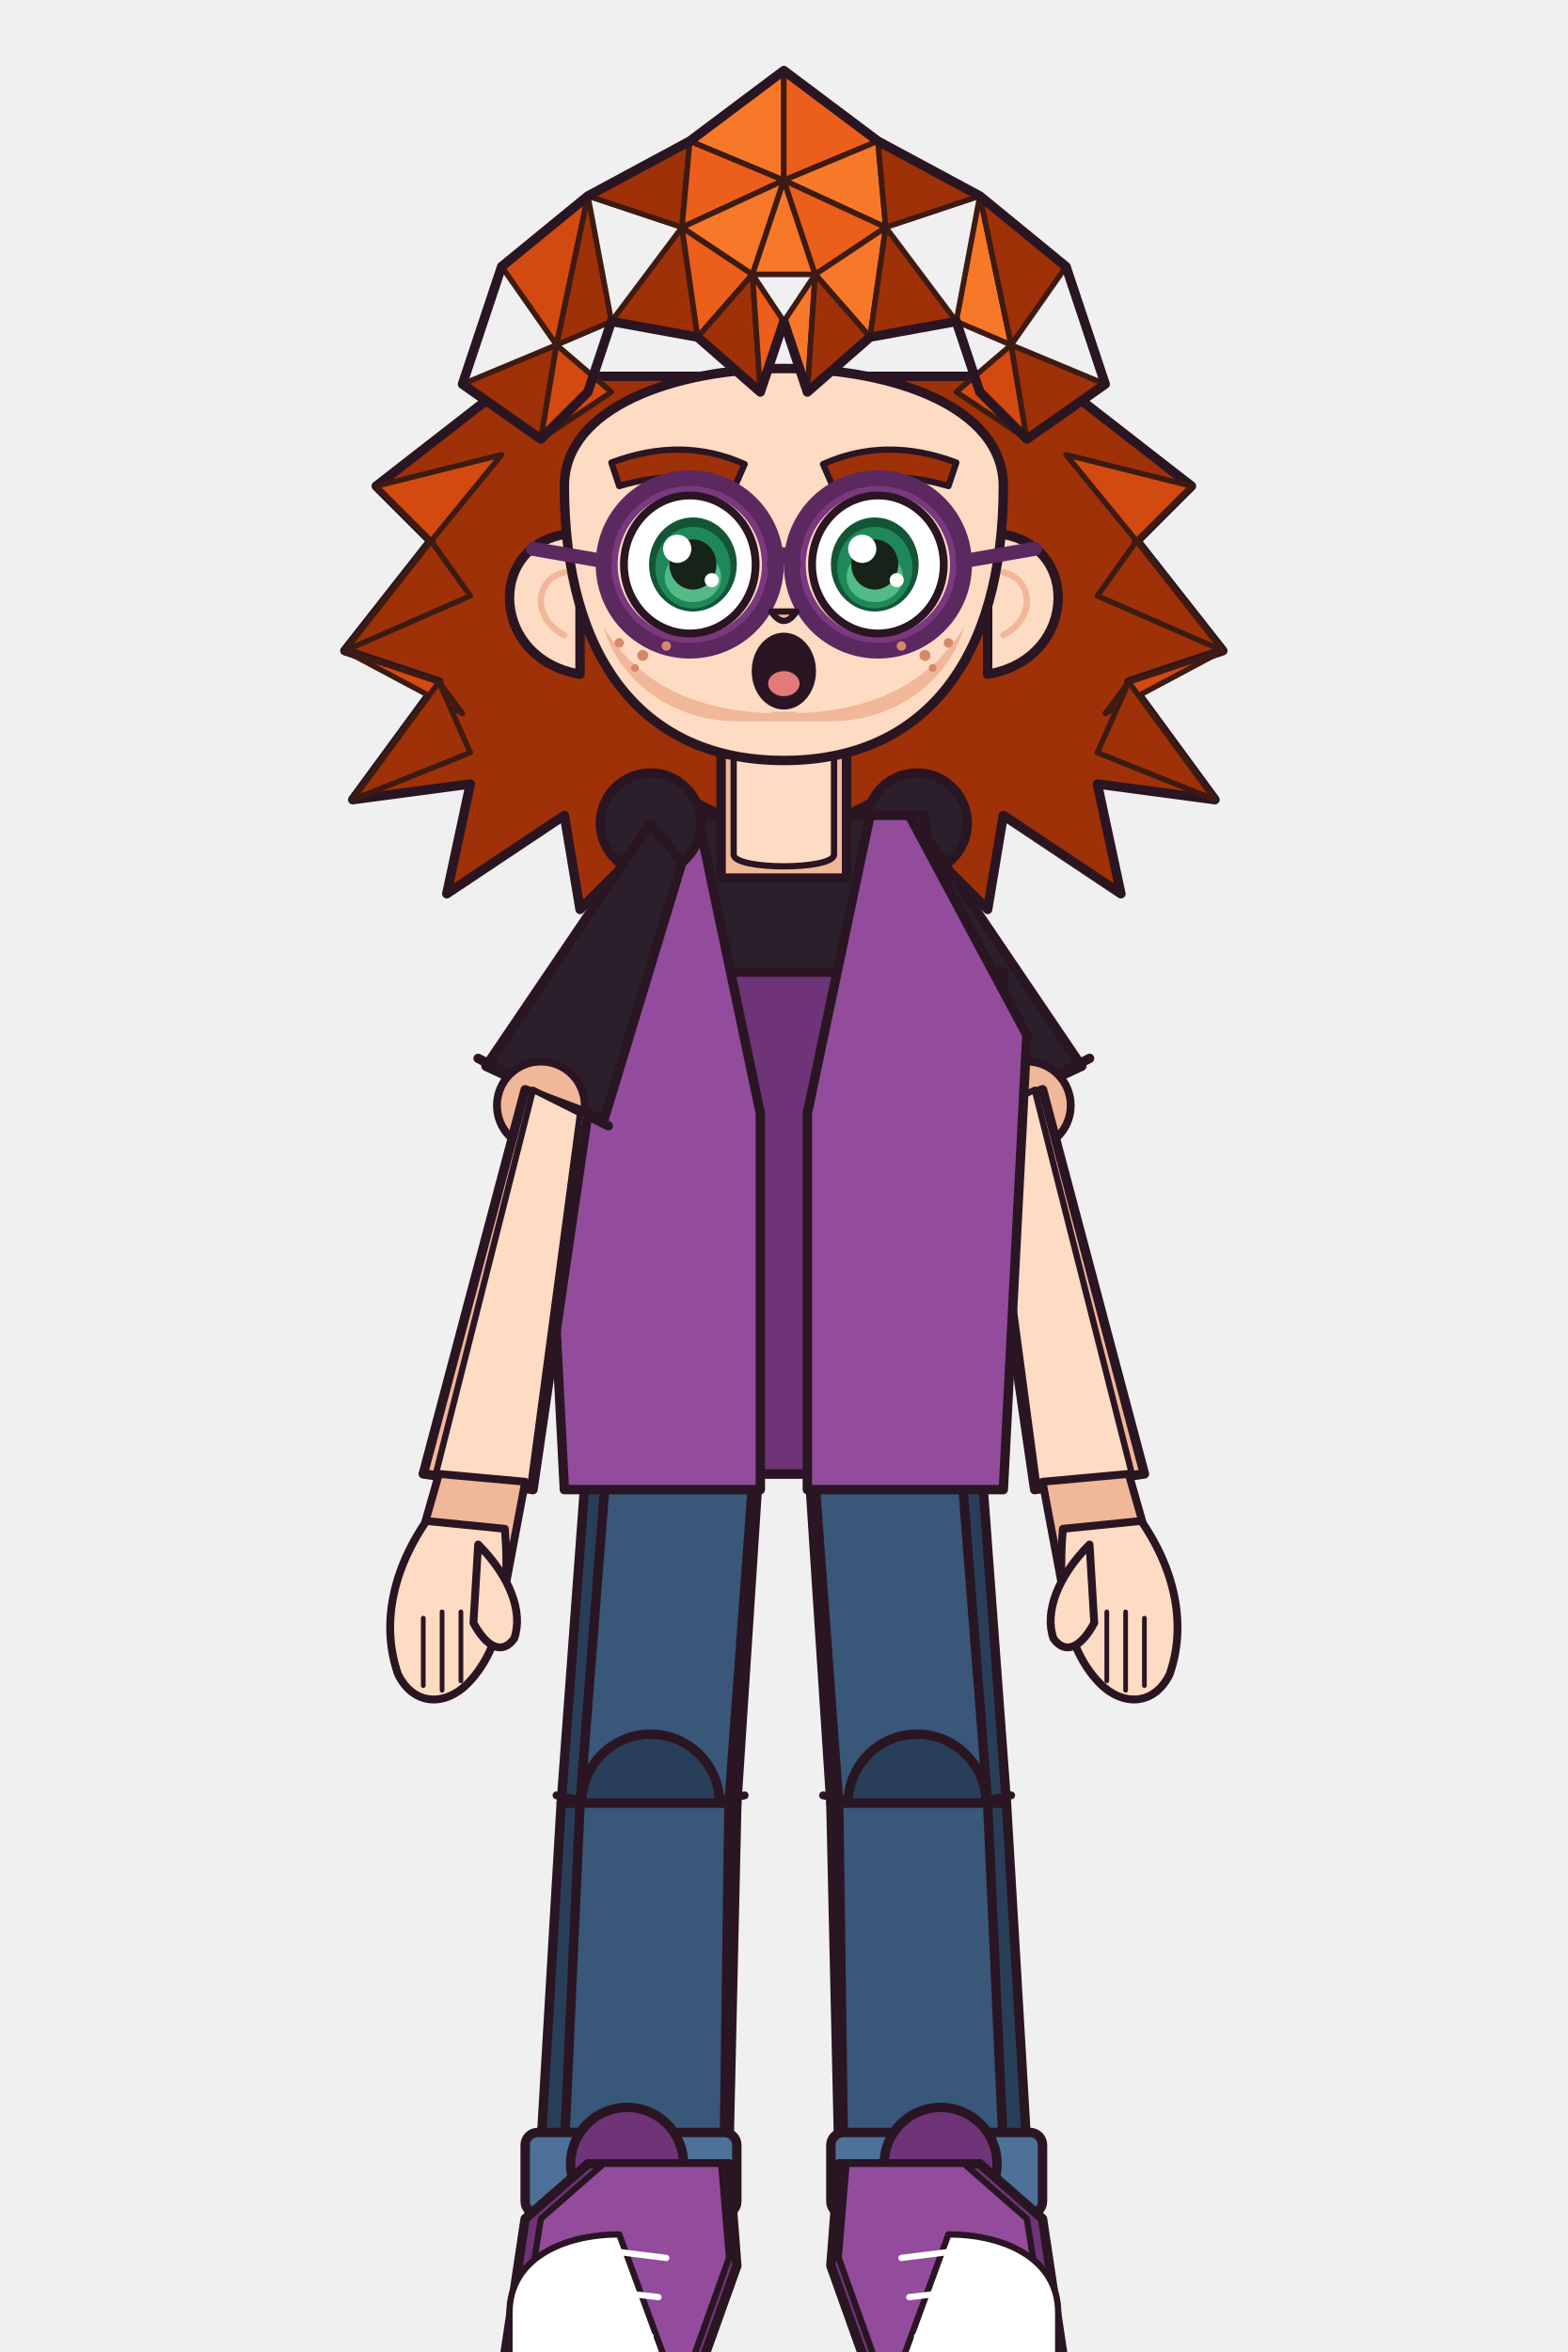
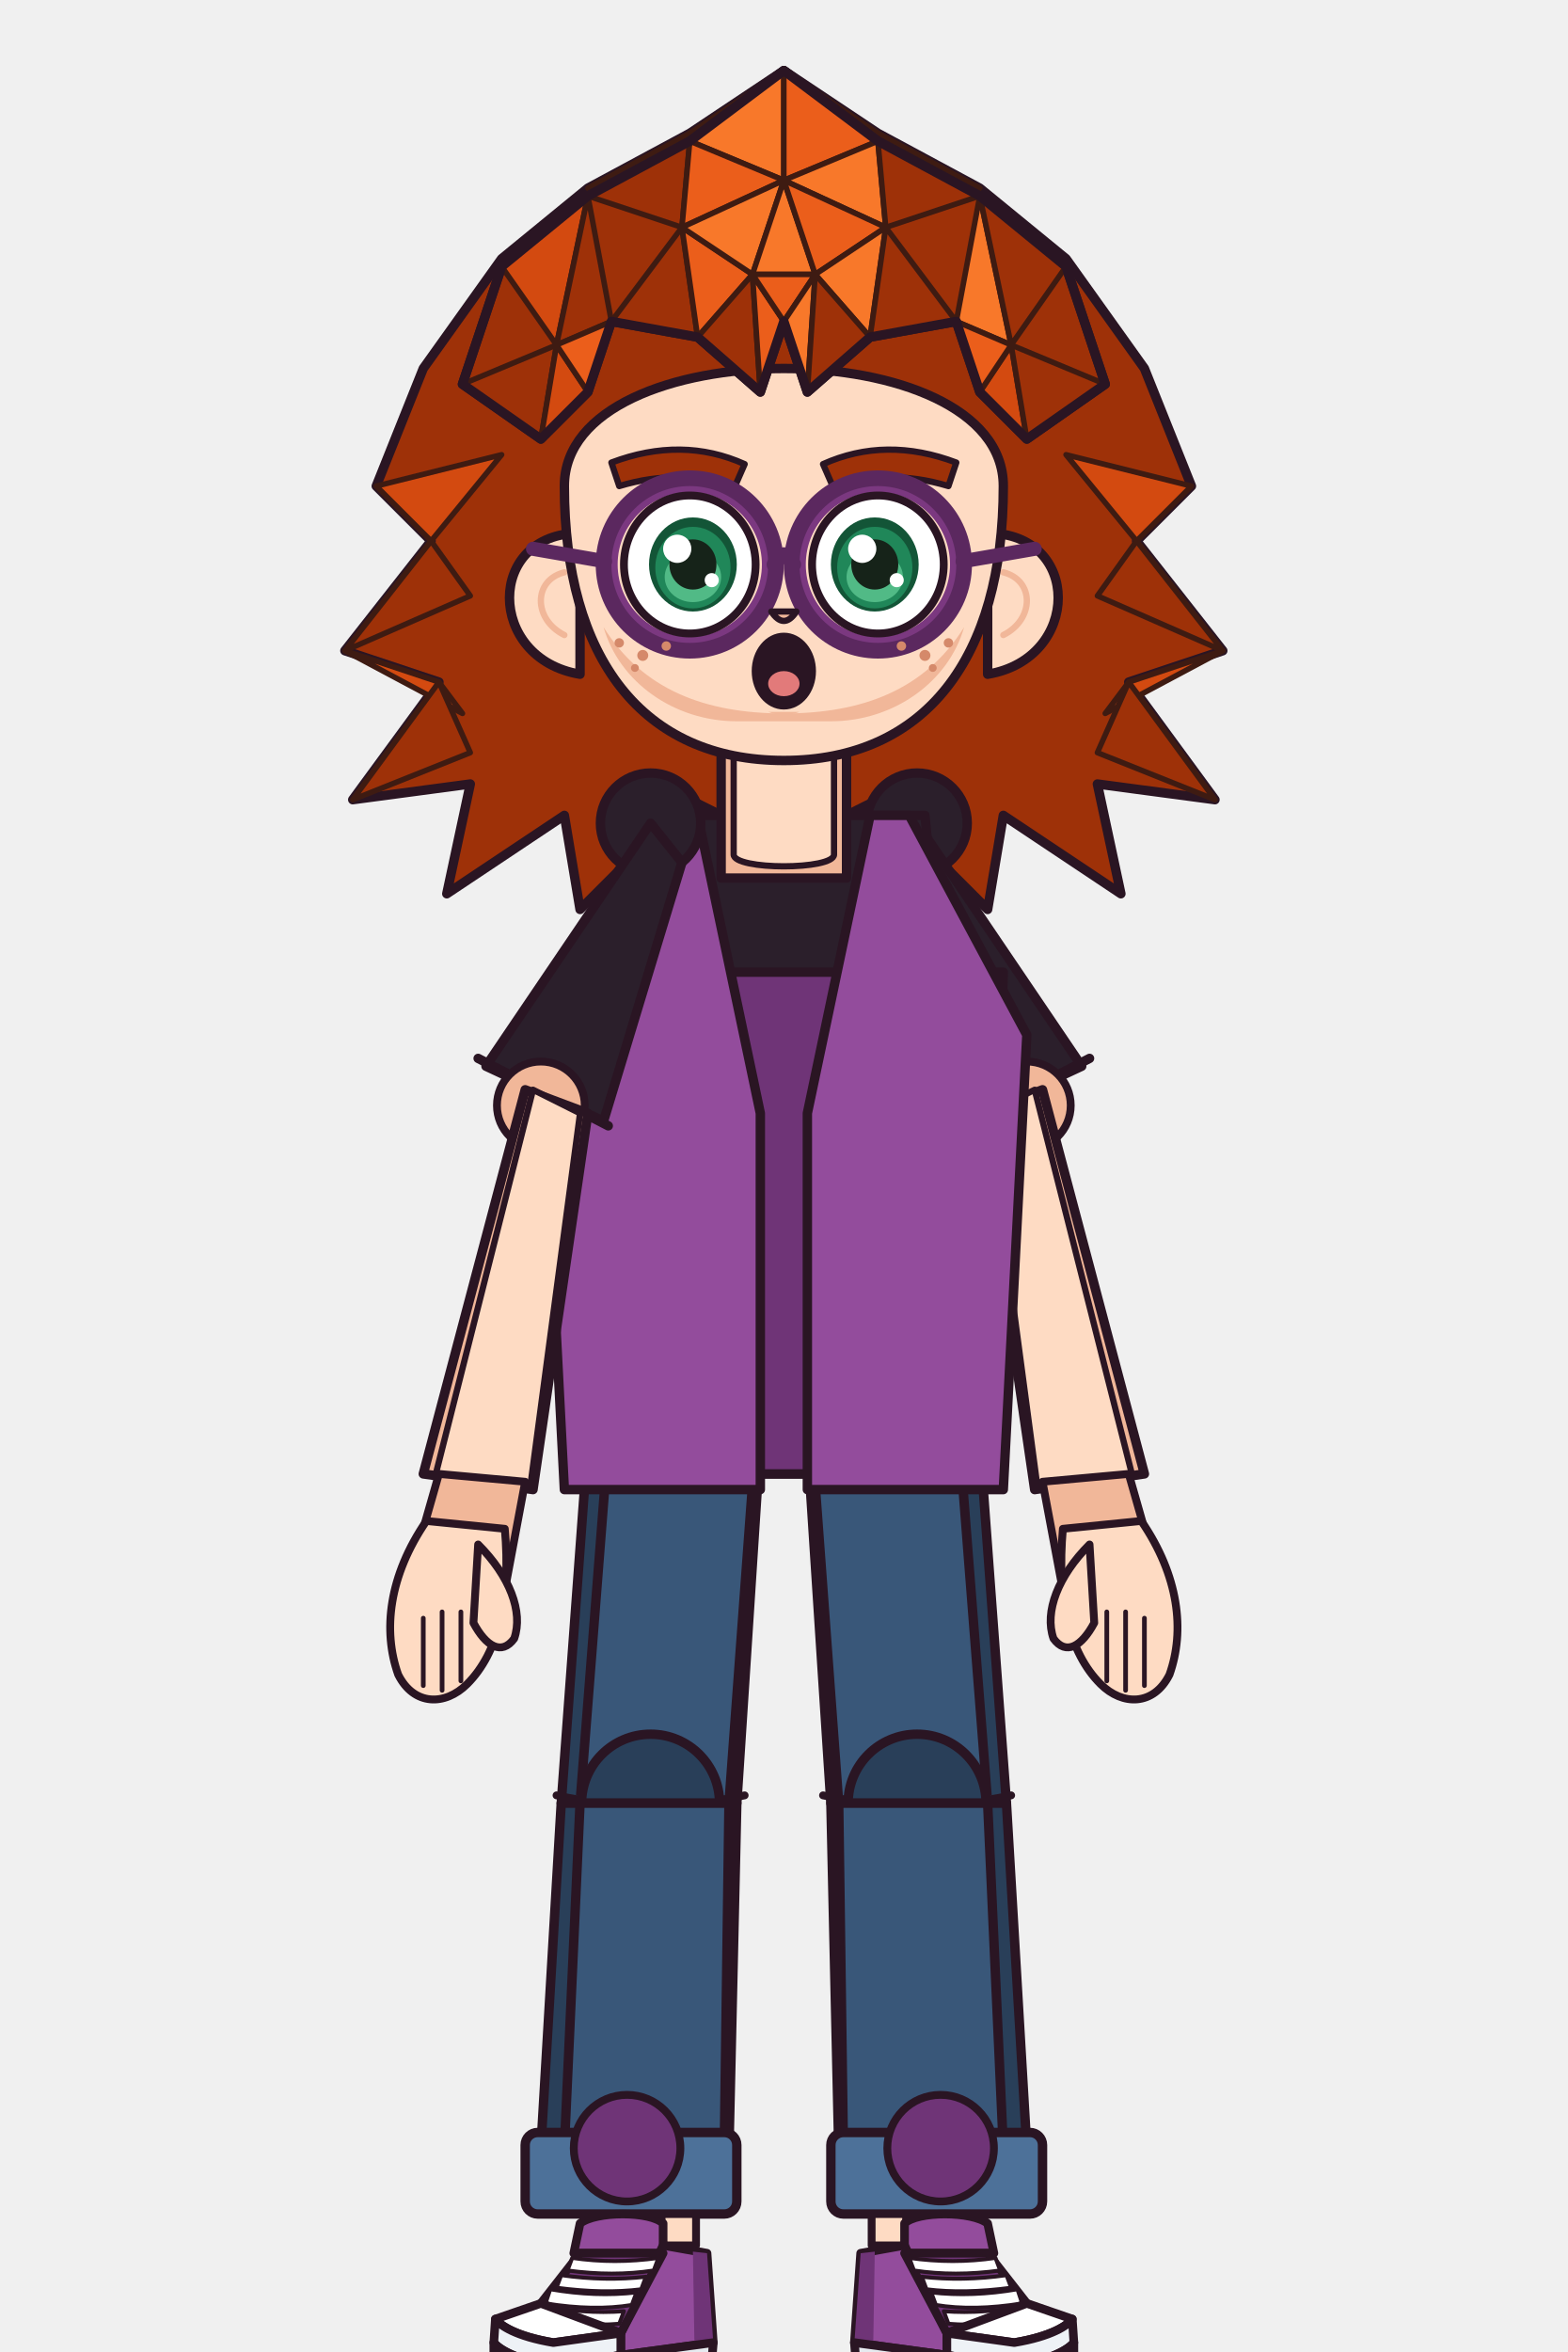
<svg xmlns="http://www.w3.org/2000/svg" viewBox="0 0 1000 1500" width="1000" height="1500">
  <rect width="1000" height="1500" fill="none" />
  <g id="character_root">
    <g id="fk_head_back" transform="rotate(0.0, 500, 520)">
      <g id="layer_head_back">
-         <path fill="#9e3108" stroke="#2a1523" stroke-width="6" stroke-linecap="round" stroke-linejoin="round" d="M330 240 L240 310 L275 345 L220 415 L280 435 L225 510 L300 500 L285 570 L360 520 L370 580 L440 510 L500 540 L560 510 L630 580 L640 520 L715 570 L700 500 L775 510 L720 435 L780 415 L725 345 L760 310 L670 240 Z" />
+         <path fill="#9e3108" stroke="#2a1523" stroke-width="6" stroke-linecap="round" stroke-linejoin="round" d="M500 45 L440 85 L375 120 L320 165 L270 235 L240 310 L275 345 L220 415 L280 435 L225 510 L300 500 L285 570 L360 520 L370 580 L440 510 L500 540 L560 510 L630 580 L640 520 L715 570 L700 500 L775 510 L720 435 L780 415 L725 345 L760 310 L730 235 L680 165 L625 120 L560 85 Z" />
        <polygon points="240,310 275,345 320,290" fill="#d34a10" stroke="#3e1b12" stroke-width="3.5" stroke-linejoin="round" />
        <polygon points="275,345 220,415 300,380" fill="#9e3108" stroke="#3e1b12" stroke-width="3.5" stroke-linejoin="round" />
        <polygon points="220,415 280,435 295,455" fill="#d34a10" stroke="#3e1b12" stroke-width="3.5" stroke-linejoin="round" />
        <polygon points="280,435 225,510 300,480" fill="#9e3108" stroke="#3e1b12" stroke-width="3.5" stroke-linejoin="round" />
        <polygon points="760,310 725,345 680,290" fill="#d34a10" stroke="#3e1b12" stroke-width="3.5" stroke-linejoin="round" />
        <polygon points="725,345 780,415 700,380" fill="#9e3108" stroke="#3e1b12" stroke-width="3.5" stroke-linejoin="round" />
        <polygon points="780,415 720,435 705,455" fill="#d34a10" stroke="#3e1b12" stroke-width="3.5" stroke-linejoin="round" />
        <polygon points="720,435 775,510 700,480" fill="#9e3108" stroke="#3e1b12" stroke-width="3.5" stroke-linejoin="round" />
+         <polygon points="500,45 440,85 500,140" fill="#eb5e1b" stroke="#3e1b12" stroke-width="3.5" stroke-linejoin="round" />
+         <polygon points="500,45 500,140 560,85" fill="#f8782a" stroke="#3e1b12" stroke-width="3.5" stroke-linejoin="round" />
+         <polygon points="440,85 375,120 440,165" fill="#9e3108" stroke="#3e1b12" stroke-width="3.5" stroke-linejoin="round" />
+         <polygon points="440,85 440,165 500,140" fill="#d34a10" stroke="#3e1b12" stroke-width="3.5" stroke-linejoin="round" />
+         <polygon points="560,85 500,140 560,165" fill="#d34a10" stroke="#3e1b12" stroke-width="3.5" stroke-linejoin="round" />
+         <polygon points="560,85 625,120 560,165" fill="#9e3108" stroke="#3e1b12" stroke-width="3.5" stroke-linejoin="round" />
      </g>
    </g>
    <g id="fk_leg_r" transform="rotate(0.0, 565, 930)">
      <g id="layer_leg_upper_right">
        <circle cx="565" cy="930" r="48" fill="#293f59" stroke="#2a1523" stroke-width="6" />
        <path fill="#293f59" stroke="#2a1523" stroke-width="6" stroke-linecap="round" stroke-linejoin="round" d="M515 920 L530 1150 L642 1150 L625 920 Z" />
        <path fill="#395779" stroke="#2a1523" stroke-width="6" stroke-linecap="round" stroke-linejoin="round" d="M518 920 L535 1150 L630 1150 L612 920 Z" />
        <path fill="#293f59" stroke="#2a1523" stroke-width="5" stroke-linecap="round" d="M525 1145 Q585 1158 645 1145" />
      </g>
      <g id="fk_leg_lower_r" transform="rotate(0.0, 585, 1150)">
        <g id="layer_leg_lower_right">
          <circle cx="585" cy="1150" r="44" fill="#293f59" stroke="#2a1523" stroke-width="6" />
          <path fill="#293f59" stroke="#2a1523" stroke-width="6" stroke-linecap="round" stroke-linejoin="round" d="M530 1150 L535 1370 L655 1370 L642 1150 Z" />
          <path fill="#395779" stroke="#2a1523" stroke-width="6" stroke-linecap="round" stroke-linejoin="round" d="M535 1150 L538 1370 L640 1370 L630 1150 Z" />
          <rect x="530" y="1360" width="135" height="52" rx="8" fill="#4d7199" stroke="#2a1523" stroke-width="6" />
        </g>
        <g id="fk_shoe_r" transform="rotate(0.0, 600, 1380)">
          <g id="layer_shoe_right">
-             <circle cx="600" cy="1380" r="36" fill="#6f3477" stroke="#2a1523" stroke-width="6" />
-             <path fill="#6f3477" stroke="#2a1523" stroke-width="6" stroke-linecap="round" stroke-linejoin="round" d="M665 1415 L625 1380 L535 1380 L530 1445 L555 1515 L680 1515 Z" />
-             <path fill="#934c9c" stroke="#2a1523" stroke-width="4" stroke-linecap="round" stroke-linejoin="round" d="M655 1415 L615 1380 L540 1380 L535 1440 L560 1510 L670 1510 Z" />
-             <path fill="#ffffff" stroke="#2a1523" stroke-width="4" stroke-linecap="round" stroke-linejoin="round" d="M675 1515 L675 1475 C675 1440 640 1425 605 1425 L572 1515 Z" />
-             <line x1="615" y1="1435" x2="575" y2="1440" stroke="#ffffff" stroke-width="4" stroke-linecap="round" />
-             <line x1="622" y1="1460" x2="580" y2="1465" stroke="#ffffff" stroke-width="4" stroke-linecap="round" />
-             <line x1="632" y1="1485" x2="585" y2="1490" stroke="#ffffff" stroke-width="4" stroke-linecap="round" />
-             <path fill="#f0e8f2" stroke="#2a1523" stroke-width="6" stroke-linecap="round" stroke-linejoin="round" d="M685 1510 L555 1510 C545 1510 540 1525 545 1545 L685 1545 C695 1545 695 1510 685 1510 Z" />
+             <circle cx="600" cy="1370" r="34" fill="#6f3477" stroke="#2a1523" stroke-width="5" />
+             <path fill="#fedbc3" stroke="#2a1523" stroke-width="5" stroke-linecap="round" stroke-linejoin="round" d="M578 1412 L556 1412 L556 1432 L578 1432 Z" />
+             <path fill="#934c9c" stroke="#2a1523" stroke-width="5.5" stroke-linecap="round" stroke-linejoin="round" d="M630 1418 C620 1410 585 1410 577 1418 L577 1437 L634 1437 Z" />
+             <path fill="#934c9c" stroke="#2a1523" stroke-width="5.5" stroke-linecap="round" stroke-linejoin="round" d="M577 1432 L549 1437 L545 1494 L604 1502 L604 1488 Z" />
+             <path fill="#6f3477" d="M558 1436 L549 1437 L545 1494 L557 1497 Z" />
+             <path fill="#6f3477" stroke="#2a1523" stroke-width="5.5" stroke-linecap="round" stroke-linejoin="round" d="M630 1437 L577 1437 L604 1488 L655 1469 Z" />
+             <path fill="#ffffff" stroke="#2a1523" stroke-width="2.5" stroke-linejoin="round" d="M635 1440 Q608 1444 580 1440 L583 1448 Q609 1452 638 1448 Z" />
+             <path fill="#ffffff" stroke="#2a1523" stroke-width="2.5" stroke-linejoin="round" d="M642 1451 Q614 1455 588 1452 L591 1460 Q615 1463 645 1459 Z" />
+             <path fill="#ffffff" stroke="#2a1523" stroke-width="2.5" stroke-linejoin="round" d="M649 1460 Q620 1465 594 1462 L597 1470 Q621 1474 652 1469 Z" />
+             <path fill="#ffffff" stroke="#2a1523" stroke-width="2.5" stroke-linejoin="round" d="M656 1470 Q628 1476 602 1474 L605 1482 Q629 1484 659 1478 Z" />
+             <path fill="#ffffff" stroke="#2a1523" stroke-width="5.5" stroke-linecap="round" stroke-linejoin="round" d="M655 1469 L604 1488 L647 1494 C671 1490 681 1483 684 1479 Z" />
+             <path fill="#eef2f6" stroke="#2a1523" stroke-width="5.5" stroke-linecap="round" stroke-linejoin="round" d="M684 1479 C681 1483 671 1490 647 1494 L604 1488 L604 1502 L647 1509 C671 1505 682 1498 685 1494 Z" />
+             <path fill="#f0e8f2" stroke="#2a1523" stroke-width="5.5" stroke-linecap="round" stroke-linejoin="round" d="M685 1494 C682 1498 671 1505 647 1509 L604 1502 L604 1526 L655 1533 C674 1530 684 1520 685 1508 Z" />
+             <path fill="#e6eaef" stroke="#2a1523" stroke-width="5.5" stroke-linecap="round" stroke-linejoin="round" d="M604 1502 L545 1494 L546 1506 L590 1530 L604 1526 Z" />
+             <line x1="604" y1="1502" x2="604" y2="1526" stroke="#2a1523" stroke-width="4.5" stroke-linecap="round" />
          </g>
        </g>
      </g>
    </g>
    <g id="fk_leg_l" transform="rotate(0.0, 435, 930)">
      <g id="layer_leg_upper_left">
        <circle cx="435" cy="930" r="48" fill="#293f59" stroke="#2a1523" stroke-width="6" />
        <path fill="#293f59" stroke="#2a1523" stroke-width="6" stroke-linecap="round" stroke-linejoin="round" d="M375 920 L358 1150 L470 1150 L485 920 Z" />
        <path fill="#395779" stroke="#2a1523" stroke-width="6" stroke-linecap="round" stroke-linejoin="round" d="M388 920 L370 1150 L465 1150 L482 920 Z" />
        <path fill="#293f59" stroke="#2a1523" stroke-width="5" stroke-linecap="round" d="M355 1145 Q415 1158 475 1145" />
      </g>
      <g id="fk_leg_lower_l" transform="rotate(0.0, 415, 1150)">
        <g id="layer_leg_lower_left">
          <circle cx="415" cy="1150" r="44" fill="#293f59" stroke="#2a1523" stroke-width="6" />
          <path fill="#293f59" stroke="#2a1523" stroke-width="6" stroke-linecap="round" stroke-linejoin="round" d="M358 1150 L345 1370 L465 1370 L470 1150 Z" />
          <path fill="#395779" stroke="#2a1523" stroke-width="6" stroke-linecap="round" stroke-linejoin="round" d="M370 1150 L360 1370 L462 1370 L465 1150 Z" />
          <rect x="335" y="1360" width="135" height="52" rx="8" fill="#4d7199" stroke="#2a1523" stroke-width="6" />
        </g>
        <g id="fk_shoe_l" transform="rotate(0.0, 400, 1380)">
          <g id="layer_shoe_left">
-             <circle cx="400" cy="1380" r="36" fill="#6f3477" stroke="#2a1523" stroke-width="6" />
-             <path fill="#6f3477" stroke="#2a1523" stroke-width="6" stroke-linecap="round" stroke-linejoin="round" d="M335 1415 L375 1380 L465 1380 L470 1445 L445 1515 L320 1515 Z" />
-             <path fill="#934c9c" stroke="#2a1523" stroke-width="4" stroke-linecap="round" stroke-linejoin="round" d="M345 1415 L385 1380 L460 1380 L465 1440 L440 1510 L330 1510 Z" />
-             <path fill="#ffffff" stroke="#2a1523" stroke-width="4" stroke-linecap="round" stroke-linejoin="round" d="M325 1515 L325 1475 C325 1440 360 1425 395 1425 L428 1515 Z" />
-             <line x1="385" y1="1435" x2="425" y2="1440" stroke="#ffffff" stroke-width="4" stroke-linecap="round" />
-             <line x1="378" y1="1460" x2="420" y2="1465" stroke="#ffffff" stroke-width="4" stroke-linecap="round" />
-             <line x1="368" y1="1485" x2="415" y2="1490" stroke="#ffffff" stroke-width="4" stroke-linecap="round" />
-             <path fill="#f0e8f2" stroke="#2a1523" stroke-width="6" stroke-linecap="round" stroke-linejoin="round" d="M315 1510 L445 1510 C455 1510 460 1525 455 1545 L315 1545 C305 1545 305 1510 315 1510 Z" />
+             <circle cx="400" cy="1370" r="34" fill="#6f3477" stroke="#2a1523" stroke-width="5" />
+             <path fill="#fedbc3" stroke="#2a1523" stroke-width="5" stroke-linecap="round" stroke-linejoin="round" d="M422 1412 L444 1412 L444 1432 L422 1432 Z" />
+             <path fill="#934c9c" stroke="#2a1523" stroke-width="5.5" stroke-linecap="round" stroke-linejoin="round" d="M370 1418 C380 1410 415 1410 423 1418 L423 1437 L366 1437 Z" />
+             <path fill="#934c9c" stroke="#2a1523" stroke-width="5.5" stroke-linecap="round" stroke-linejoin="round" d="M423 1432 L451 1437 L455 1494 L396 1502 L396 1488 Z" />
+             <path fill="#6f3477" d="M442 1436 L451 1437 L455 1494 L443 1497 Z" />
+             <path fill="#6f3477" stroke="#2a1523" stroke-width="5.5" stroke-linecap="round" stroke-linejoin="round" d="M370 1437 L423 1437 L396 1488 L345 1469 Z" />
+             <path fill="#ffffff" stroke="#2a1523" stroke-width="2.5" stroke-linejoin="round" d="M365 1440 Q392 1444 420 1440 L417 1448 Q391 1452 362 1448 Z" />
+             <path fill="#ffffff" stroke="#2a1523" stroke-width="2.5" stroke-linejoin="round" d="M358 1451 Q386 1455 412 1452 L409 1460 Q385 1463 355 1459 Z" />
+             <path fill="#ffffff" stroke="#2a1523" stroke-width="2.5" stroke-linejoin="round" d="M351 1460 Q380 1465 406 1462 L403 1470 Q379 1474 348 1469 Z" />
+             <path fill="#ffffff" stroke="#2a1523" stroke-width="2.5" stroke-linejoin="round" d="M344 1470 Q372 1476 398 1474 L395 1482 Q371 1484 341 1478 Z" />
+             <path fill="#ffffff" stroke="#2a1523" stroke-width="5.5" stroke-linecap="round" stroke-linejoin="round" d="M345 1469 L396 1488 L353 1494 C329 1490 319 1483 316 1479 Z" />
+             <path fill="#eef2f6" stroke="#2a1523" stroke-width="5.5" stroke-linecap="round" stroke-linejoin="round" d="M316 1479 C319 1483 329 1490 353 1494 L396 1488 L396 1502 L353 1509 C329 1505 318 1498 315 1494 Z" />
+             <path fill="#f0e8f2" stroke="#2a1523" stroke-width="5.5" stroke-linecap="round" stroke-linejoin="round" d="M315 1494 C318 1498 329 1505 353 1509 L396 1502 L396 1526 L345 1533 C326 1530 316 1520 315 1508 Z" />
+             <path fill="#e6eaef" stroke="#2a1523" stroke-width="5.5" stroke-linecap="round" stroke-linejoin="round" d="M396 1502 L455 1494 L454 1506 L410 1530 L396 1526 Z" />
+             <line x1="396" y1="1502" x2="396" y2="1526" stroke="#2a1523" stroke-width="4.5" stroke-linecap="round" />
          </g>
        </g>
      </g>
    </g>
    <g id="fk_arm_r" transform="rotate(0.0, 585, 525)">
      <g id="layer_arm_upper_right">
        <circle cx="585" cy="525" r="32" fill="#2b1f2b" stroke="#2a1523" stroke-width="6" />
        <path fill="#2b1f2b" stroke="#2a1523" stroke-width="6" stroke-linecap="round" stroke-linejoin="round" d="M585 525 L690 680 L615 715 L565 550 Z" />
        <path fill="#2b1f2b" stroke="#2a1523" stroke-width="6" stroke-linecap="round" stroke-linejoin="round" d="M695 675 L612 718" />
      </g>
      <g id="fk_arm_lower_r" transform="rotate(0.0, 655, 705)">
        <g id="layer_arm_lower_right">
          <circle cx="655" cy="705" r="28" fill="#f1b799" stroke="#2a1523" stroke-width="5" />
          <path fill="#f1b799" stroke="#2a1523" stroke-width="6" stroke-linecap="round" stroke-linejoin="round" d="M665 695 L730 940 L660 950 L625 710 Z" />
          <path fill="#fedbc3" stroke="#2a1523" stroke-width="4" stroke-linecap="round" stroke-linejoin="round" d="M660 695 L722 940 L662 950 L630 710 Z" />
          <g id="girl_hand_r">
            <path fill="#f1b799" stroke="#2a1523" stroke-width="5" stroke-linecap="round" stroke-linejoin="round" d="M720 940 L740 1010 L680 1025 L665 945 Z" />
            <path fill="#fedbc3" stroke="#2a1523" stroke-width="5" stroke-linecap="round" stroke-linejoin="round" d="M728 970 C752 1005 756 1040 746 1068 C736 1088 716 1088 702 1074 C682 1054 674 1020 678 975 Z" />
            <path fill="#fedbc3" stroke="#2a1523" stroke-width="5" stroke-linecap="round" stroke-linejoin="round" d="M695 985 C675 1005 666 1028 672 1045 C680 1056 690 1050 698 1035 Z" />
            <line x1="730" y1="1075" x2="730" y2="1032" stroke="#2a1523" stroke-width="3" stroke-linecap="round" />
            <line x1="718" y1="1078" x2="718" y2="1028" stroke="#2a1523" stroke-width="3" stroke-linecap="round" />
            <line x1="706" y1="1072" x2="706" y2="1028" stroke="#2a1523" stroke-width="3" stroke-linecap="round" />
          </g>
        </g>
      </g>
    </g>
    <g id="layer_torso">
      <path fill="#2b1f2b" stroke="#2a1523" stroke-width="6" stroke-linecap="round" stroke-linejoin="round" d="M410 520 L370 940 L630 940 L590 520 Z" />
      <path fill="#fedbc3" stroke="#2a1523" stroke-width="5" stroke-linecap="round" stroke-linejoin="round" d="M465 520 C475 550 525 550 535 520 Z" />
      <path fill="#6f3477" stroke="#2a1523" stroke-width="6" stroke-linecap="round" stroke-linejoin="round" d="M360 620 L370 940 L630 940 L640 620 Z" />
      <path fill="#934c9c" stroke="#2a1523" stroke-width="6" stroke-linecap="round" stroke-linejoin="round" d="M420 520 L345 660 L360 950 L485 950 L485 710 L445 520 Z" />
      <path fill="#934c9c" stroke="#2a1523" stroke-width="6" stroke-linecap="round" stroke-linejoin="round" d="M580 520 L655 660 L640 950 L515 950 L515 710 L555 520 Z" />
    </g>
    <g id="fk_head_base" transform="rotate(0.0, 500, 520)">
      <g id="layer_head_base">
        <path fill="#f1b799" stroke="#2a1523" stroke-width="6" stroke-linecap="round" stroke-linejoin="round" d="M460 450 L460 560 L540 560 L540 450 Z" />
        <path fill="#fedbc3" stroke="#2a1523" stroke-width="4" stroke-linecap="round" stroke-linejoin="round" d="M468 450 L468 545 C468 555 532 555 532 545 L532 450 Z" />
        <path fill="#fedbc3" stroke="#2a1523" stroke-width="6" stroke-linecap="round" stroke-linejoin="round" d="M370 340 C310 340 310 420 370 430 Z" />
        <path fill="none" stroke="#f1b799" stroke-width="4" stroke-linecap="round" d="M360 365 C340 370 340 395 360 405" />
        <path fill="#fedbc3" stroke="#2a1523" stroke-width="6" stroke-linecap="round" stroke-linejoin="round" d="M630 340 C690 340 690 420 630 430 Z" />
        <path fill="none" stroke="#f1b799" stroke-width="4" stroke-linecap="round" d="M640 365 C660 370 660 395 640 405" />
        <path fill="#fedbc3" stroke="#2a1523" stroke-width="6" stroke-linecap="round" stroke-linejoin="round" d="M360 310 C360 210 640 210 640 310 C640 420 590 485 500 485 C410 485 360 420 360 310 Z" />
        <path fill="#f1b799" d="M470 460 C430 460 395 435 385 400 C410 440 450 455 500 455 C550 455 590 440 615 400 C605 435 570 460 530 460 Z" />
        <path fill="#9e3108" stroke="#2a1523" stroke-width="4" stroke-linecap="round" stroke-linejoin="round" d="M390 295 Q435 278 475 296 L468 312 Q435 298 395 310 Z" />
        <path fill="#9e3108" stroke="#2a1523" stroke-width="4" stroke-linecap="round" stroke-linejoin="round" d="M610 295 Q565 278 525 296 L532 312 Q565 298 605 310 Z" />
        <circle cx="440" cy="360" r="54" fill="none" stroke="#5b285f" stroke-width="12" stroke-linecap="round" />
        <circle cx="440" cy="360" r="48" fill="none" stroke="#7b3880" stroke-width="4" />
        <circle cx="560" cy="360" r="54" fill="none" stroke="#5b285f" stroke-width="12" stroke-linecap="round" />
        <circle cx="560" cy="360" r="48" fill="none" stroke="#7b3880" stroke-width="4" />
        <path fill="none" stroke="#5b285f" stroke-width="10" stroke-linecap="round" d="M494 360 Q500 348 506 360" />
        <line x1="386" y1="358" x2="340" y2="350" stroke="#5b285f" stroke-width="9" stroke-linecap="round" />
        <line x1="614" y1="358" x2="660" y2="350" stroke="#5b285f" stroke-width="9" stroke-linecap="round" />
        <circle cx="395" cy="410" r="3" fill="#d5896a" />
        <circle cx="410" cy="418" r="3.5" fill="#d5896a" />
        <circle cx="425" cy="412" r="3" fill="#d5896a" />
        <circle cx="405" cy="426" r="2.5" fill="#d5896a" />
        <circle cx="605" cy="410" r="3" fill="#d5896a" />
        <circle cx="590" cy="418" r="3.5" fill="#d5896a" />
        <circle cx="575" cy="412" r="3" fill="#d5896a" />
        <circle cx="595" cy="426" r="2.5" fill="#d5896a" />
        <path fill="#f1b799" stroke="#2a1523" stroke-width="4" stroke-linecap="round" stroke-linejoin="round" d="M492 390 Q500 402 508 390 Z" />
+         <path fill="#9e3108" stroke="#2a1523" stroke-width="6" stroke-linecap="round" stroke-linejoin="round" d="M500 45 L440 90 L375 125 L320 170 L295 245 L345 280 L375 250 L390 205 L445 215 L485 250 L500 205 L515 250 L555 215 L610 205 L625 250 L655 280 L705 245 L680 170 L625 125 L560 90 Z" />
        <polygon points="500,45 440,90 500,115" fill="#f8782a" stroke="#3e1b12" stroke-width="3.5" stroke-linejoin="round" />
        <polygon points="500,45 500,115 560,90" fill="#eb5e1b" stroke="#3e1b12" stroke-width="3.5" stroke-linejoin="round" />
        <polygon points="440,90 375,125 435,145" fill="#9e3108" stroke="#3e1b12" stroke-width="3.5" stroke-linejoin="round" />
        <polygon points="440,90 435,145 500,115" fill="#eb5e1b" stroke="#3e1b12" stroke-width="3.5" stroke-linejoin="round" />
        <polygon points="560,90 500,115 565,145" fill="#f8782a" stroke="#3e1b12" stroke-width="3.5" stroke-linejoin="round" />
        <polygon points="560,90 625,125 565,145" fill="#9e3108" stroke="#3e1b12" stroke-width="3.5" stroke-linejoin="round" />
        <polygon points="435,145 390,205 445,215" fill="#9e3108" stroke="#3e1b12" stroke-width="3.5" stroke-linejoin="round" />
        <polygon points="435,145 445,215 480,175" fill="#eb5e1b" stroke="#3e1b12" stroke-width="3.5" stroke-linejoin="round" />
        <polygon points="500,115 435,145 480,175" fill="#f8782a" stroke="#3e1b12" stroke-width="3.5" stroke-linejoin="round" />
        <polygon points="500,115 480,175 520,175" fill="#f8782a" stroke="#3e1b12" stroke-width="3.5" stroke-linejoin="round" />
        <polygon points="500,115 520,175 565,145" fill="#eb5e1b" stroke="#3e1b12" stroke-width="3.5" stroke-linejoin="round" />
        <polygon points="565,145 520,175 555,215" fill="#f8782a" stroke="#3e1b12" stroke-width="3.5" stroke-linejoin="round" />
        <polygon points="565,145 555,215 610,205" fill="#9e3108" stroke="#3e1b12" stroke-width="3.5" stroke-linejoin="round" />
        <polygon points="480,175 445,215 485,250" fill="#9e3108" stroke="#3e1b12" stroke-width="3.5" stroke-linejoin="round" />
        <polygon points="480,175 485,250 500,205" fill="#eb5e1b" stroke="#3e1b12" stroke-width="3.5" stroke-linejoin="round" />
+         <polygon points="480,175 520,175 500,205" fill="#eb5e1b" stroke="#3e1b12" stroke-width="3.5" stroke-linejoin="round" />
        <polygon points="520,175 500,205 515,250" fill="#f8782a" stroke="#3e1b12" stroke-width="3.5" stroke-linejoin="round" />
        <polygon points="520,175 515,250 555,215" fill="#9e3108" stroke="#3e1b12" stroke-width="3.5" stroke-linejoin="round" />
        <polygon points="375,125 320,170 355,220" fill="#d34a10" stroke="#3e1b12" stroke-width="3.5" stroke-linejoin="round" />
        <polygon points="375,125 355,220 390,205" fill="#9e3108" stroke="#3e1b12" stroke-width="3.5" stroke-linejoin="round" />
        <polygon points="355,220 295,245 345,280" fill="#9e3108" stroke="#3e1b12" stroke-width="3.5" stroke-linejoin="round" />
-         <polygon points="355,220 345,280 390,250" fill="#d34a10" stroke="#3e1b12" stroke-width="3.5" stroke-linejoin="round" />
+         <polygon points="355,220 345,280 375,250" fill="#d34a10" stroke="#3e1b12" stroke-width="3.5" stroke-linejoin="round" />
+         <polygon points="355,220 375,250 390,205" fill="#eb5e1b" stroke="#3e1b12" stroke-width="3.5" stroke-linejoin="round" />
        <polygon points="625,125 610,205 645,220" fill="#f8782a" stroke="#3e1b12" stroke-width="3.5" stroke-linejoin="round" />
        <polygon points="625,125 645,220 680,170" fill="#9e3108" stroke="#3e1b12" stroke-width="3.5" stroke-linejoin="round" />
-         <polygon points="645,220 610,250 655,280" fill="#d34a10" stroke="#3e1b12" stroke-width="3.5" stroke-linejoin="round" />
+         <polygon points="645,220 625,250 655,280" fill="#d34a10" stroke="#3e1b12" stroke-width="3.5" stroke-linejoin="round" />
+         <polygon points="645,220 610,205 625,250" fill="#eb5e1b" stroke="#3e1b12" stroke-width="3.5" stroke-linejoin="round" />
        <polygon points="645,220 655,280 705,245" fill="#9e3108" stroke="#3e1b12" stroke-width="3.5" stroke-linejoin="round" />
        <path fill="none" stroke="#2a1523" stroke-width="6" stroke-linecap="round" stroke-linejoin="round" d="M500 45 L440 90 L375 125 L320 170 L295 245 L345 280 L375 250 L390 205 L445 215 L485 250 L500 205 L515 250 L555 215 L610 205 L625 250 L655 280 L705 245 L680 170 L625 125 L560 90 Z" />
      </g>
      <g id="layer_eyes_open">
        <ellipse cx="440" cy="360" rx="42" ry="44" fill="#ffffff" stroke="#2a1523" stroke-width="5" />
        <ellipse cx="442" cy="360" rx="28" ry="30" fill="#135537" />
        <ellipse cx="442" cy="362" rx="24" ry="26" fill="#208759" />
        <ellipse cx="442" cy="368" rx="18" ry="16" fill="#51ba86" />
        <ellipse cx="442" cy="360" rx="15" ry="16" fill="#162319" />
        <circle cx="432" cy="350" r="9" fill="#ffffff" />
        <circle cx="454" cy="370" r="4.5" fill="#ffffff" />
        <ellipse cx="560" cy="360" rx="42" ry="44" fill="#ffffff" stroke="#2a1523" stroke-width="5" />
        <ellipse cx="558" cy="360" rx="28" ry="30" fill="#135537" />
        <ellipse cx="558" cy="362" rx="24" ry="26" fill="#208759" />
        <ellipse cx="558" cy="368" rx="18" ry="16" fill="#51ba86" />
        <ellipse cx="558" cy="360" rx="15" ry="16" fill="#162319" />
        <circle cx="550" cy="350" r="9" fill="#ffffff" />
        <circle cx="572" cy="370" r="4.5" fill="#ffffff" />
      </g>
      <g id="layer_mouth_round_o">
        <ellipse cx="500" cy="428" rx="18" ry="22" fill="#2a1523" stroke="#2a1523" stroke-width="5" />
        <ellipse cx="500" cy="436" rx="10" ry="8" fill="#e27a7a" />
        <path fill="#f1b799" d="M490 454 Q500 458 510 454 Z" />
      </g>
    </g>
    <g id="fk_arm_l" transform="rotate(0.0, 415, 525)">
      <g id="layer_arm_upper_left">
        <circle cx="415" cy="525" r="32" fill="#2b1f2b" stroke="#2a1523" stroke-width="6" />
        <path fill="#2b1f2b" stroke="#2a1523" stroke-width="6" stroke-linecap="round" stroke-linejoin="round" d="M415 525 L310 680 L385 715 L435 550 Z" />
        <path fill="#2b1f2b" stroke="#2a1523" stroke-width="6" stroke-linecap="round" stroke-linejoin="round" d="M305 675 L388 718" />
      </g>
      <g id="fk_arm_lower_l" transform="rotate(0.0, 345, 705)">
        <g id="layer_arm_lower_left">
          <circle cx="345" cy="705" r="28" fill="#f1b799" stroke="#2a1523" stroke-width="5" />
          <path fill="#f1b799" stroke="#2a1523" stroke-width="6" stroke-linecap="round" stroke-linejoin="round" d="M335 695 L270 940 L340 950 L375 710 Z" />
          <path fill="#fedbc3" stroke="#2a1523" stroke-width="4" stroke-linecap="round" stroke-linejoin="round" d="M340 695 L278 940 L338 950 L370 710 Z" />
          <g id="girl_hand_l">
            <path fill="#f1b799" stroke="#2a1523" stroke-width="5" stroke-linecap="round" stroke-linejoin="round" d="M280 940 L260 1010 L320 1025 L335 945 Z" />
            <path fill="#fedbc3" stroke="#2a1523" stroke-width="5" stroke-linecap="round" stroke-linejoin="round" d="M272 970 C248 1005 244 1040 254 1068 C264 1088 284 1088 298 1074 C318 1054 326 1020 322 975 Z" />
            <path fill="#fedbc3" stroke="#2a1523" stroke-width="5" stroke-linecap="round" stroke-linejoin="round" d="M305 985 C325 1005 334 1028 328 1045 C320 1056 310 1050 302 1035 Z" />
            <line x1="270" y1="1075" x2="270" y2="1032" stroke="#2a1523" stroke-width="3" stroke-linecap="round" />
            <line x1="282" y1="1078" x2="282" y2="1028" stroke="#2a1523" stroke-width="3" stroke-linecap="round" />
            <line x1="294" y1="1072" x2="294" y2="1028" stroke="#2a1523" stroke-width="3" stroke-linecap="round" />
          </g>
        </g>
      </g>
    </g>
  </g>
</svg>
